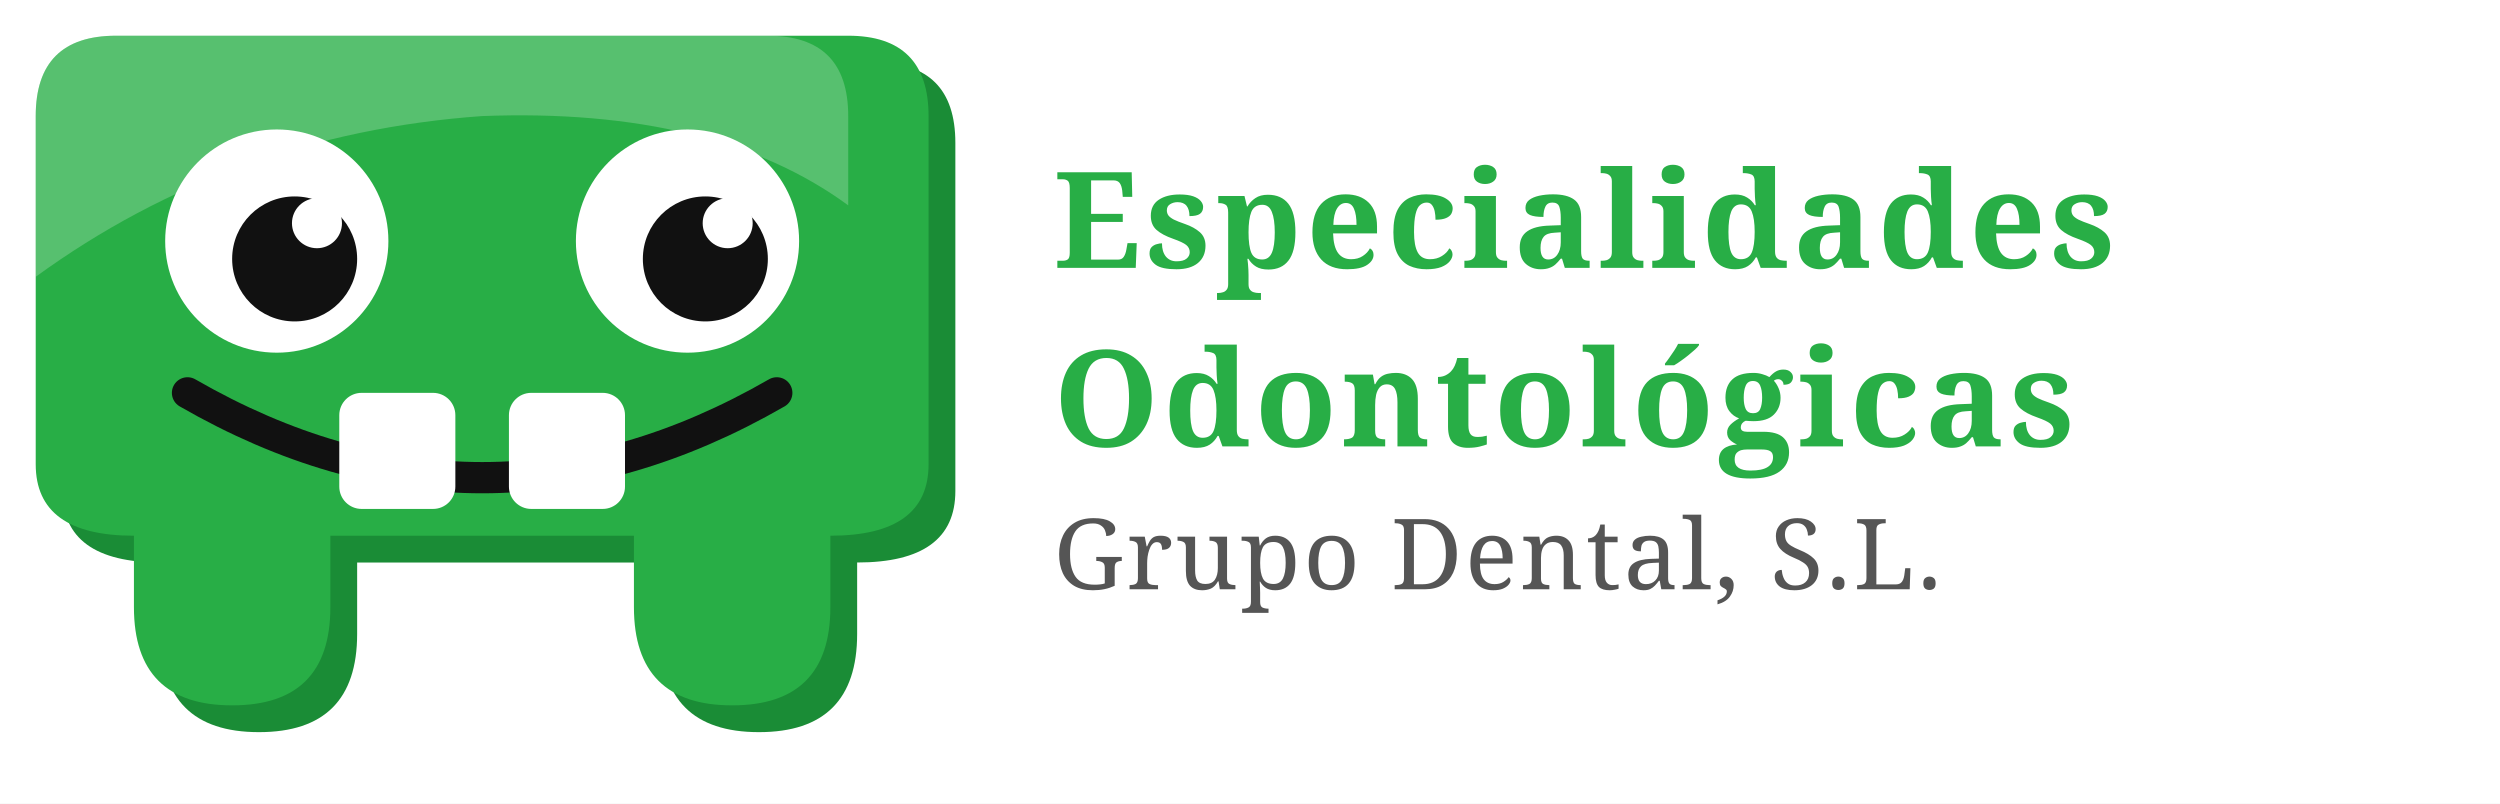
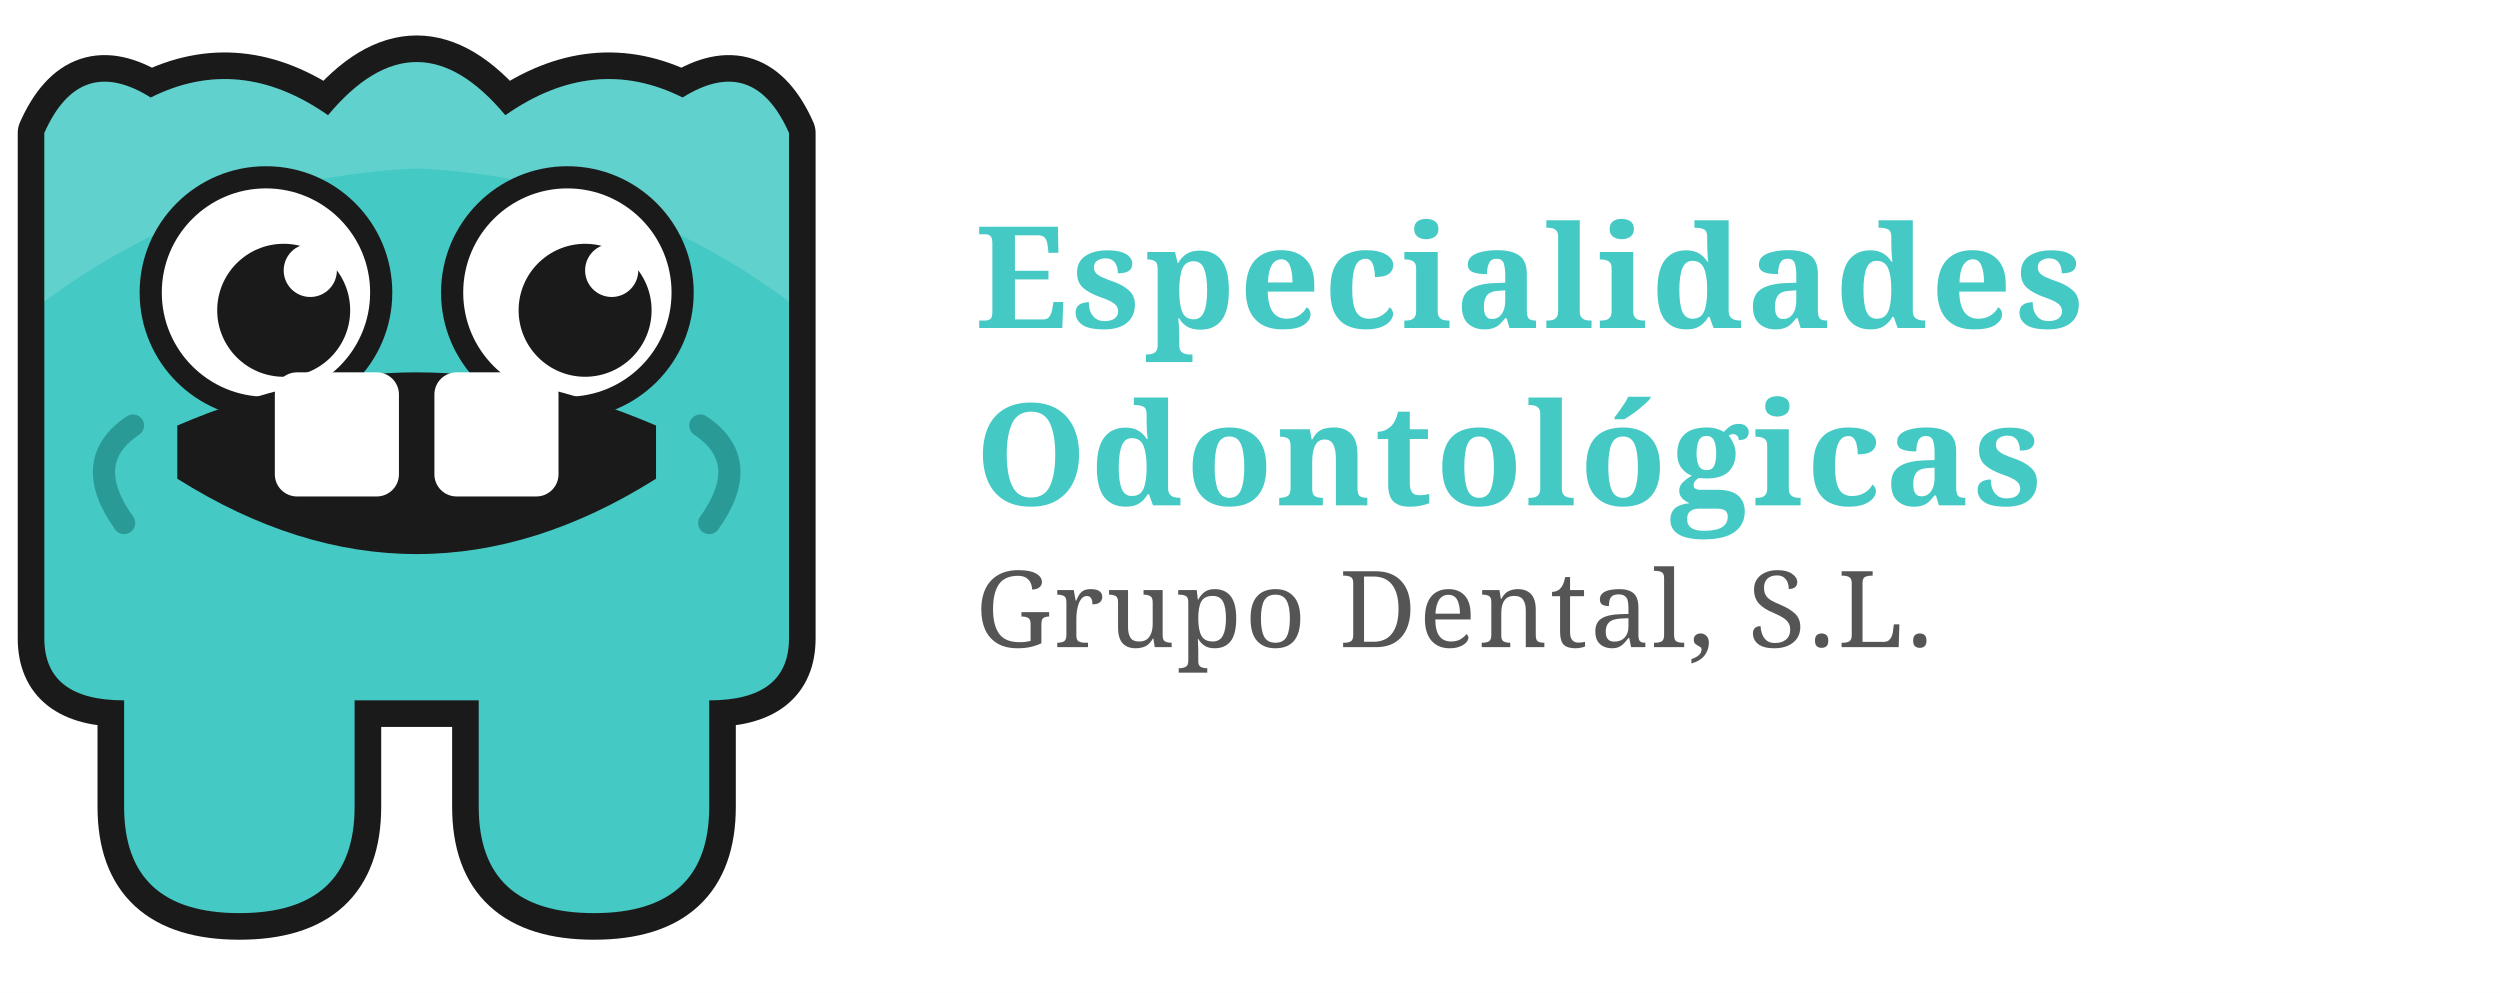
- <svg xmlns="http://www.w3.org/2000/svg" viewBox="0 0 280 90" width="560" height="180">
-   <rect width="280" height="90" fill="white" />
-   <g transform="translate(4,4)">
-     <path transform="translate(3,3)" d="M9,0 Q0,0 0,9 L0,48 Q0,56 11,56 L11,64 Q11,75 22,75 Q33,75 33,64 L33,56 L67,56 L67,64 Q67,75 78,75 Q89,75 89,64 L89,56 Q100,56 100,48 L100,9 Q100,0 91,0 Z" fill="#1a8c36" />
-     <path d="M9,0 Q0,0 0,9 L0,48 Q0,56 11,56 L11,64 Q11,75 22,75 Q33,75 33,64 L33,56 L67,56 L67,64 Q67,75 78,75 Q89,75 89,64 L89,56 Q100,56 100,48 L100,9 Q100,0 91,0 Z" fill="#28ae46" />
-     <path d="M9,0 Q0,0 0,9 L0,27 Q22,11 50,9 Q76,8 91,19 L91,9 Q91,0 82,0 Z" fill="white" opacity="0.22" />
-     <circle cx="27" cy="23" r="12.5" fill="white" />
-     <circle cx="29" cy="25" r="7" fill="#111" />
-     <circle cx="31.5" cy="21" r="2.8" fill="white" />
-     <circle cx="73" cy="23" r="12.5" fill="white" />
-     <circle cx="75" cy="25" r="7" fill="#111" />
-     <circle cx="77.5" cy="21" r="2.8" fill="white" />
-     <path d="M17,40 Q50,59 83,40" stroke="#111" stroke-width="3.5" fill="none" stroke-linecap="round" />
-     <rect x="34" y="40" width="13" height="13" rx="2.5" fill="white" />
-     <rect x="53" y="40" width="13" height="13" rx="2.5" fill="white" />
+ <svg xmlns="http://www.w3.org/2000/svg" viewBox="0 0 282 112" width="564" height="224">
+   <rect width="282" height="112" fill="white" />
+   <g transform="translate(5,6)">
+     <path d="M12,5 Q4,0 0,9 L0,66          Q0,73 9,73 L9,85          Q9,97 22,97 Q35,97 35,85 L35,73          L49,73 L49,85          Q49,97 62,97 Q75,97 75,85 L75,73          Q84,73 84,66 L84,9          Q80,0 72,5          Q62,0 52,7 Q47,1 42,1 Q37,1 32,7 Q22,0 12,5 Z" fill="#44c9c4" stroke="#1a1a1a" stroke-width="6" stroke-linejoin="round" style="paint-order: stroke fill" />
+     <path d="M12,5 Q22,0 32,7 Q37,1 42,1 Q47,1 52,7 Q62,0 72,5 Q80,0 84,9 L84,28 Q65,14 42,13 Q19,14 0,28 L0,9 Q4,0 12,5 Z" fill="white" opacity="0.16" />
+     <circle cx="25" cy="27" r="13" fill="white" stroke="#1a1a1a" stroke-width="2.5" />
+     <circle cx="27" cy="29" r="7.5" fill="#1a1a1a" />
+     <circle cx="30" cy="24.5" r="3" fill="white" />
+     <circle cx="59" cy="27" r="13" fill="white" stroke="#1a1a1a" stroke-width="2.5" />
+     <circle cx="61" cy="29" r="7.5" fill="#1a1a1a" />
+     <circle cx="64" cy="24.5" r="3" fill="white" />
+     <path d="M9,53 Q4,46 10,42" stroke="#2a9a96" stroke-width="2.5" fill="none" stroke-linecap="round" />
+     <path d="M75,53 Q80,46 74,42" stroke="#2a9a96" stroke-width="2.5" fill="none" stroke-linecap="round" />
+     <path d="M15,48 Q42,65 69,48 L69,42 Q55,36 42,36 Q29,36 15,42 Z" fill="#1a1a1a" />
+     <rect x="26" y="36" width="14" height="14" rx="2.5" fill="white" />
+     <rect x="44" y="36" width="14" height="14" rx="2.5" fill="white" />
  </g>
-   <text x="118" y="30" font-family="Georgia, serif" font-size="15" font-weight="700" fill="#28ae46" letter-spacing="0.5">Especialidades</text>
-   <text x="118" y="50" font-family="Georgia, serif" font-size="15" font-weight="700" fill="#28ae46" letter-spacing="0.5">Odontológicas</text>
-   <text x="118" y="66" font-family="Georgia, serif" font-size="11" font-weight="400" fill="#555" letter-spacing="0.3">Grupo Dental, S.L.</text>
+   <text x="110" y="37" font-family="Georgia, serif" font-size="16" font-weight="700" fill="#44c9c4" letter-spacing="0.4">Especialidades</text>
+   <text x="110" y="57" font-family="Georgia, serif" font-size="16" font-weight="700" fill="#44c9c4" letter-spacing="0.4">Odontológicas</text>
+   <text x="110" y="73" font-family="Georgia, serif" font-size="12" font-weight="400" fill="#555" letter-spacing="0.3">Grupo Dental, S.L.</text>
</svg>
